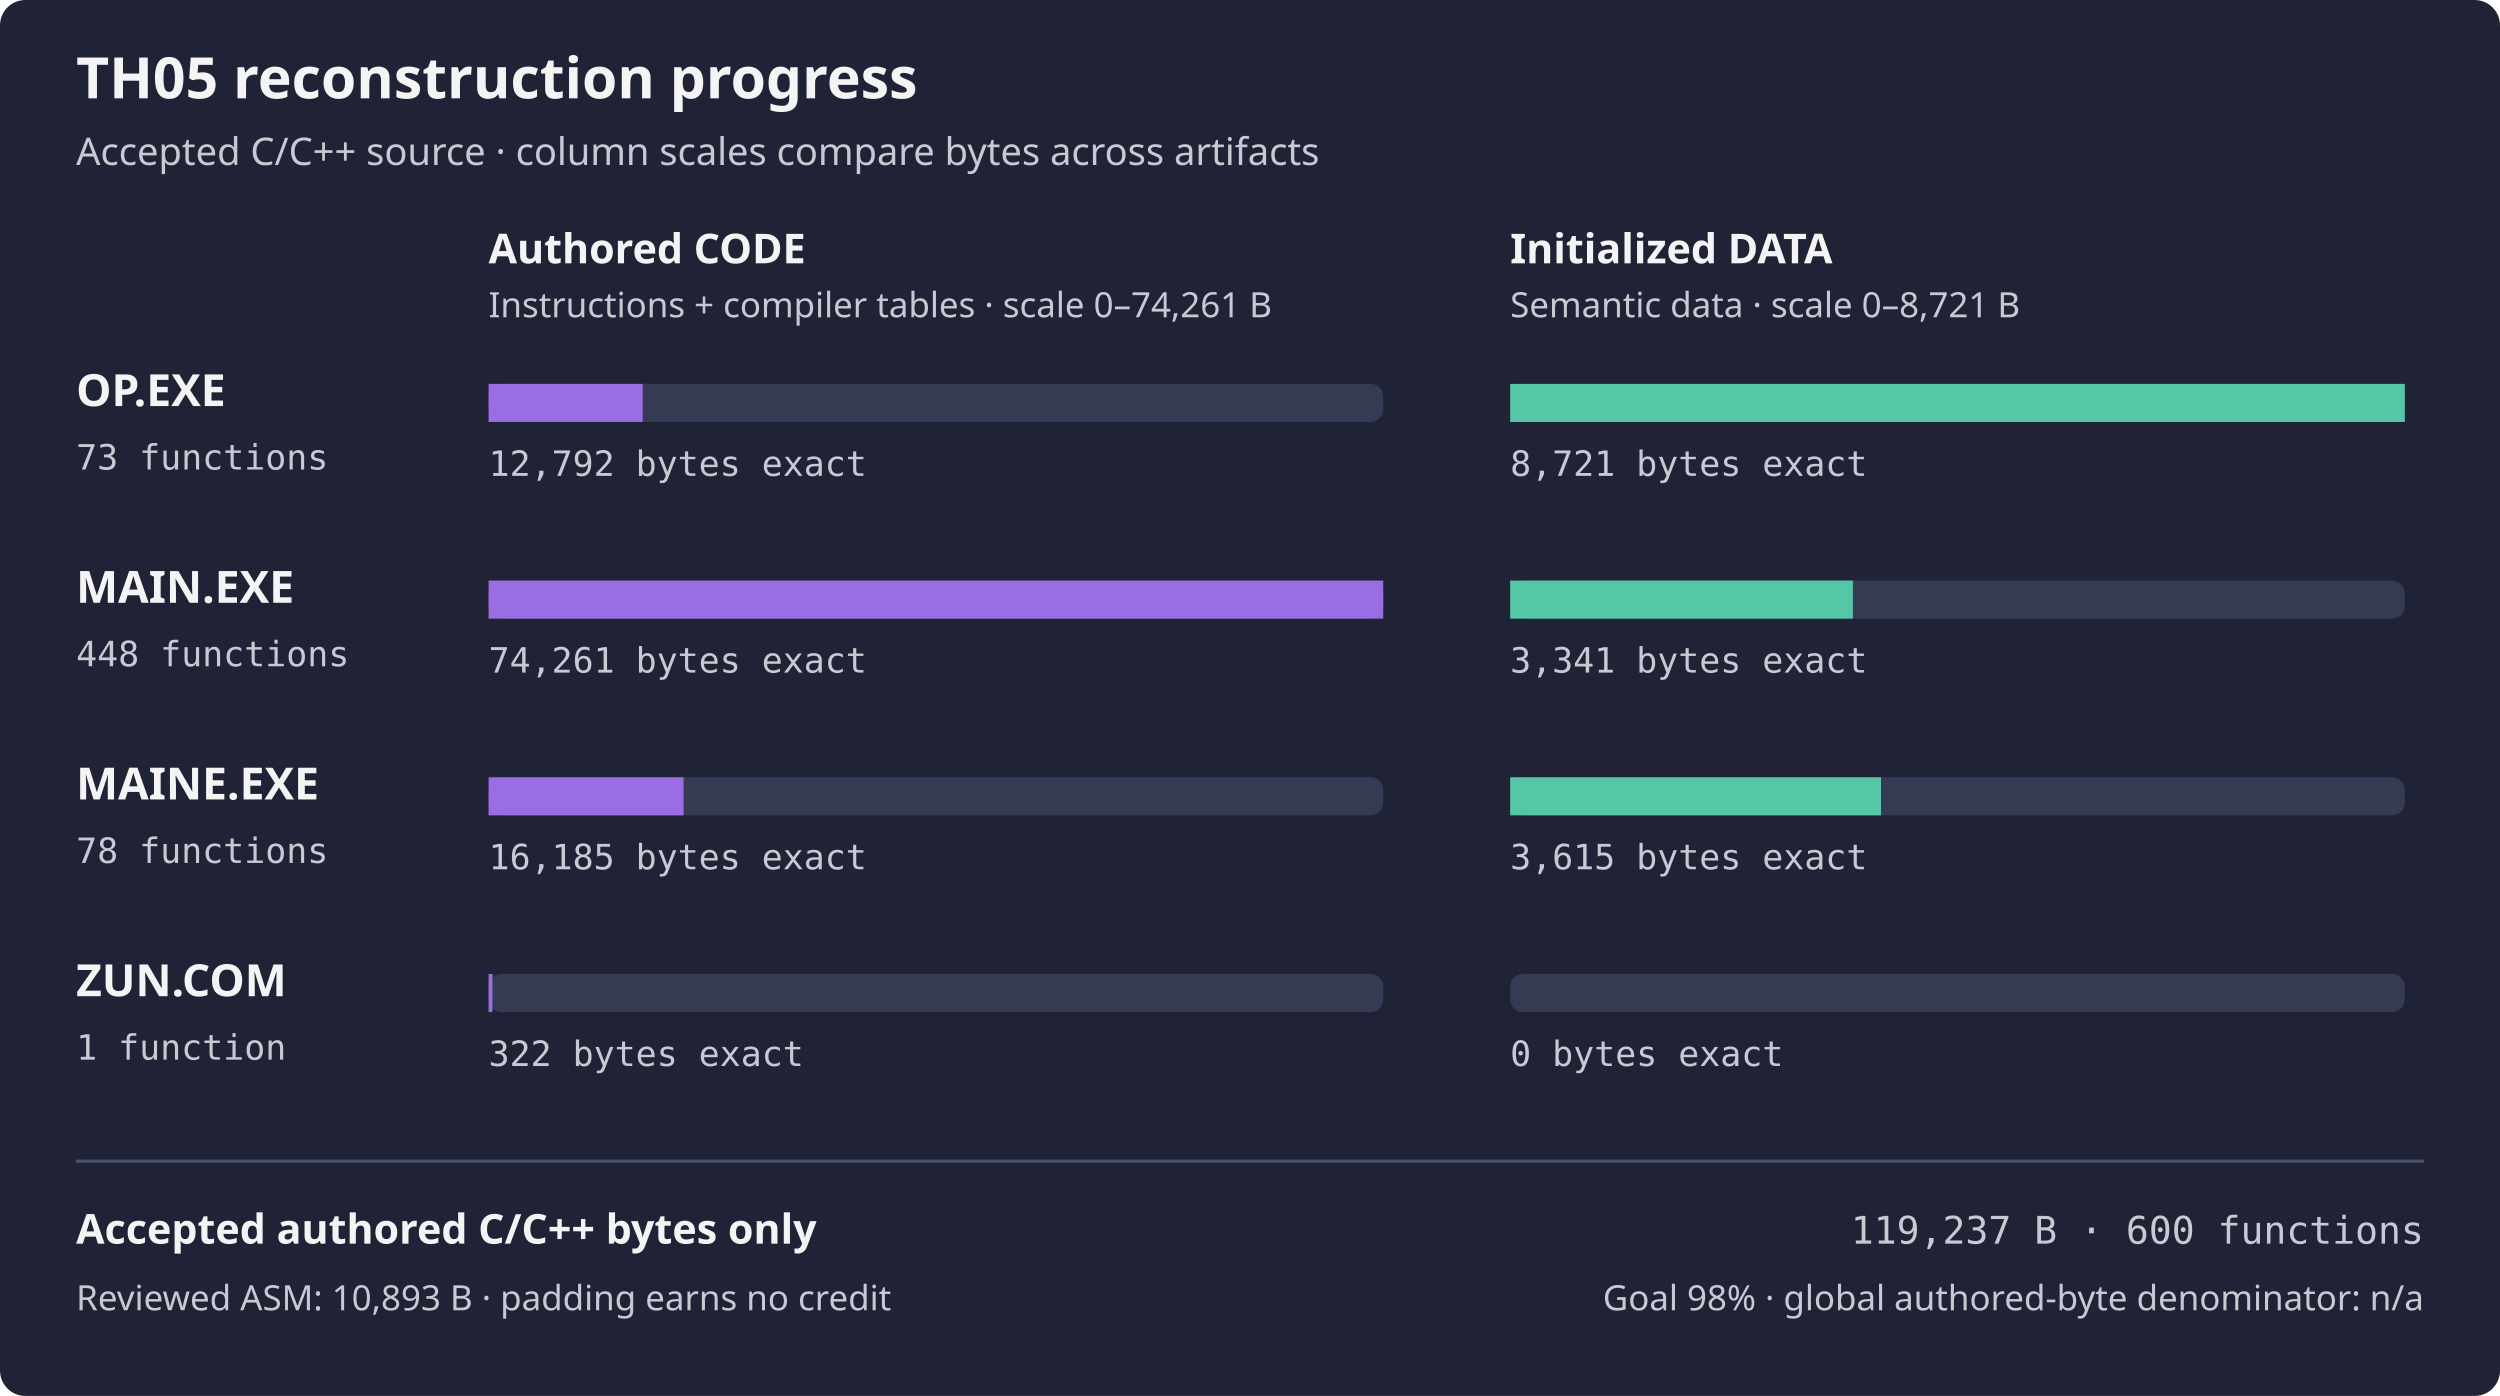
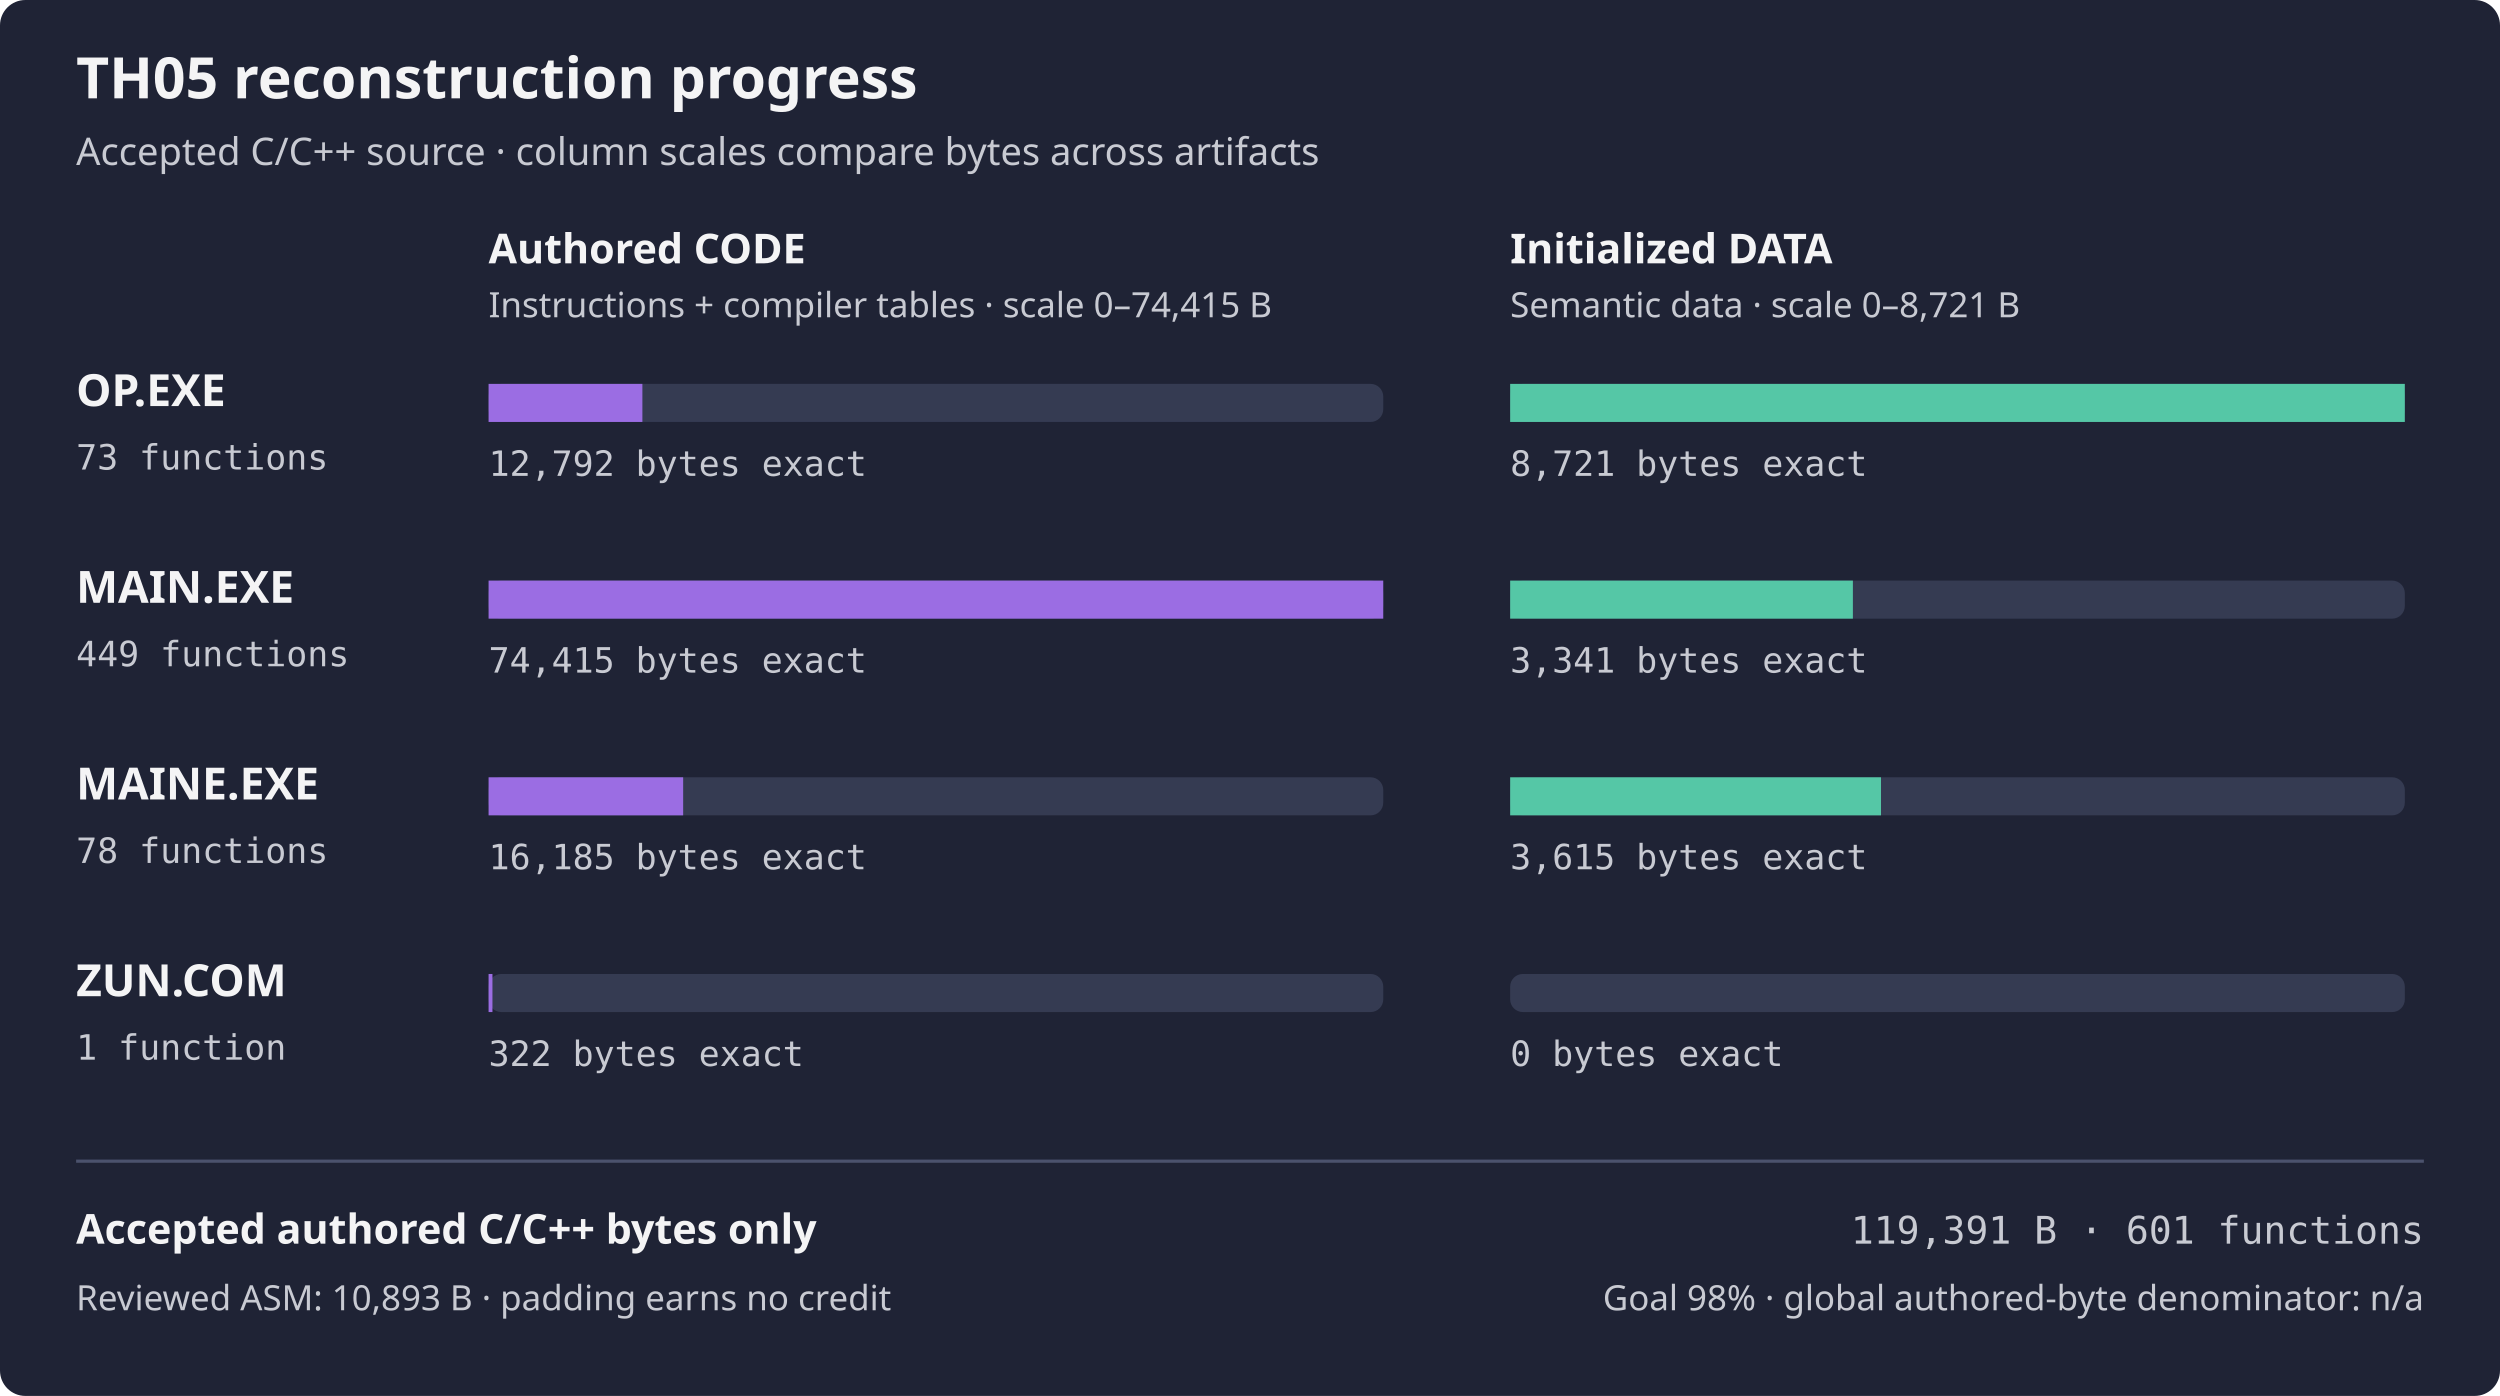
<svg xmlns="http://www.w3.org/2000/svg" width="788" height="440" viewBox="0 0 788 440" role="img" aria-labelledby="title desc">
  <rect width="788" height="440" rx="8" fill="#1f2335" />
  <text x="24" y="31" fill="#f4f4f5" font-family="sans-serif" font-size="18" font-weight="600">TH05 reconstruction progress</text>
  <text x="24" y="52" fill="#c8cad2" font-family="sans-serif" font-size="12">Accepted C/C++ source · column scales compare bytes across artifacts</text>
  <text x="154" y="83" fill="#f4f4f5" font-family="sans-serif" font-size="13" font-weight="600">Authored CODE</text>
  <text x="476" y="83" fill="#f4f4f5" font-family="sans-serif" font-size="13" font-weight="600">Initialized DATA</text>
-   <text x="154" y="100" fill="#c8cad2" font-family="sans-serif" font-size="11">Instructions + compiler tables · scale 0–74,261 B</text>
+   <text x="154" y="100" fill="#c8cad2" font-family="sans-serif" font-size="11">Instructions + compiler tables · scale 0–74,415 B</text>
  <text x="476" y="100" fill="#c8cad2" font-family="sans-serif" font-size="11">Semantic data · scale 0–8,721 B</text>
  <text x="24" y="128" fill="#f4f4f5" font-family="sans-serif" font-size="14" font-weight="600">OP.EXE</text>
  <text x="24" y="148" fill="#c8cad2" font-family="monospace" font-size="11">73 functions</text>
  <rect x="154" y="121" width="282" height="12" rx="4" fill="#353b52" />
-   <rect x="154" y="121" width="48.58" height="12" fill="#9b6de3" />
+   <rect x="154" y="121" width="48.48" height="12" fill="#9b6de3" />
  <rect x="476" y="121" width="282" height="12" rx="4" fill="#353b52" />
  <rect x="476" y="121" width="282.00" height="12" fill="#55c7a6" />
  <text x="154" y="150" fill="#c8cad2" font-family="monospace" font-size="11">12,792 bytes exact</text>
  <text x="476" y="150" fill="#c8cad2" font-family="monospace" font-size="11">8,721 bytes exact</text>
  <text x="24" y="190" fill="#f4f4f5" font-family="sans-serif" font-size="14" font-weight="600">MAIN.EXE</text>
-   <text x="24" y="210" fill="#c8cad2" font-family="monospace" font-size="11">448 functions</text>
+   <text x="24" y="210" fill="#c8cad2" font-family="monospace" font-size="11">449 functions</text>
  <rect x="154" y="183" width="282" height="12" rx="4" fill="#353b52" />
  <rect x="154" y="183" width="282.00" height="12" fill="#9b6de3" />
  <rect x="476" y="183" width="282" height="12" rx="4" fill="#353b52" />
  <rect x="476" y="183" width="108.03" height="12" fill="#55c7a6" />
-   <text x="154" y="212" fill="#c8cad2" font-family="monospace" font-size="11">74,261 bytes exact</text>
+   <text x="154" y="212" fill="#c8cad2" font-family="monospace" font-size="11">74,415 bytes exact</text>
  <text x="476" y="212" fill="#c8cad2" font-family="monospace" font-size="11">3,341 bytes exact</text>
  <text x="24" y="252" fill="#f4f4f5" font-family="sans-serif" font-size="14" font-weight="600">MAINE.EXE</text>
  <text x="24" y="272" fill="#c8cad2" font-family="monospace" font-size="11">78 functions</text>
  <rect x="154" y="245" width="282" height="12" rx="4" fill="#353b52" />
-   <rect x="154" y="245" width="61.46" height="12" fill="#9b6de3" />
+   <rect x="154" y="245" width="61.33" height="12" fill="#9b6de3" />
  <rect x="476" y="245" width="282" height="12" rx="4" fill="#353b52" />
  <rect x="476" y="245" width="116.89" height="12" fill="#55c7a6" />
  <text x="154" y="274" fill="#c8cad2" font-family="monospace" font-size="11">16,185 bytes exact</text>
  <text x="476" y="274" fill="#c8cad2" font-family="monospace" font-size="11">3,615 bytes exact</text>
  <text x="24" y="314" fill="#f4f4f5" font-family="sans-serif" font-size="14" font-weight="600">ZUN.COM</text>
  <text x="24" y="334" fill="#c8cad2" font-family="monospace" font-size="11">1 function</text>
  <rect x="154" y="307" width="282" height="12" rx="4" fill="#353b52" />
  <rect x="154" y="307" width="1.22" height="12" fill="#9b6de3" />
  <rect x="476" y="307" width="282" height="12" rx="4" fill="#353b52" />
  <rect x="476" y="307" width="0.00" height="12" fill="#55c7a6" />
  <text x="154" y="336" fill="#c8cad2" font-family="monospace" font-size="11">322 bytes exact</text>
  <text x="476" y="336" fill="#c8cad2" font-family="monospace" font-size="11">0 bytes exact</text>
  <path d="M24 366 H764" stroke="#4b526d" />
  <text x="24" y="392" fill="#f4f4f5" font-family="sans-serif" font-size="13" font-weight="600">Accepted authored C/C++ bytes only</text>
-   <text x="764" y="392" fill="#c8cad2" font-family="monospace" text-anchor="end" font-size="12">119,237 B · 600 functions</text>
+   <text x="764" y="392" fill="#c8cad2" font-family="monospace" text-anchor="end" font-size="12">119,391 B · 601 functions</text>
  <text x="24" y="413" fill="#c8cad2" font-family="sans-serif" font-size="11">Reviewed ASM: 10,893 B · padding earns no credit</text>
  <text x="764" y="413" fill="#c8cad2" font-family="sans-serif" text-anchor="end" font-size="11">Goal 98% · global authored-byte denominator: n/a</text>
</svg>
